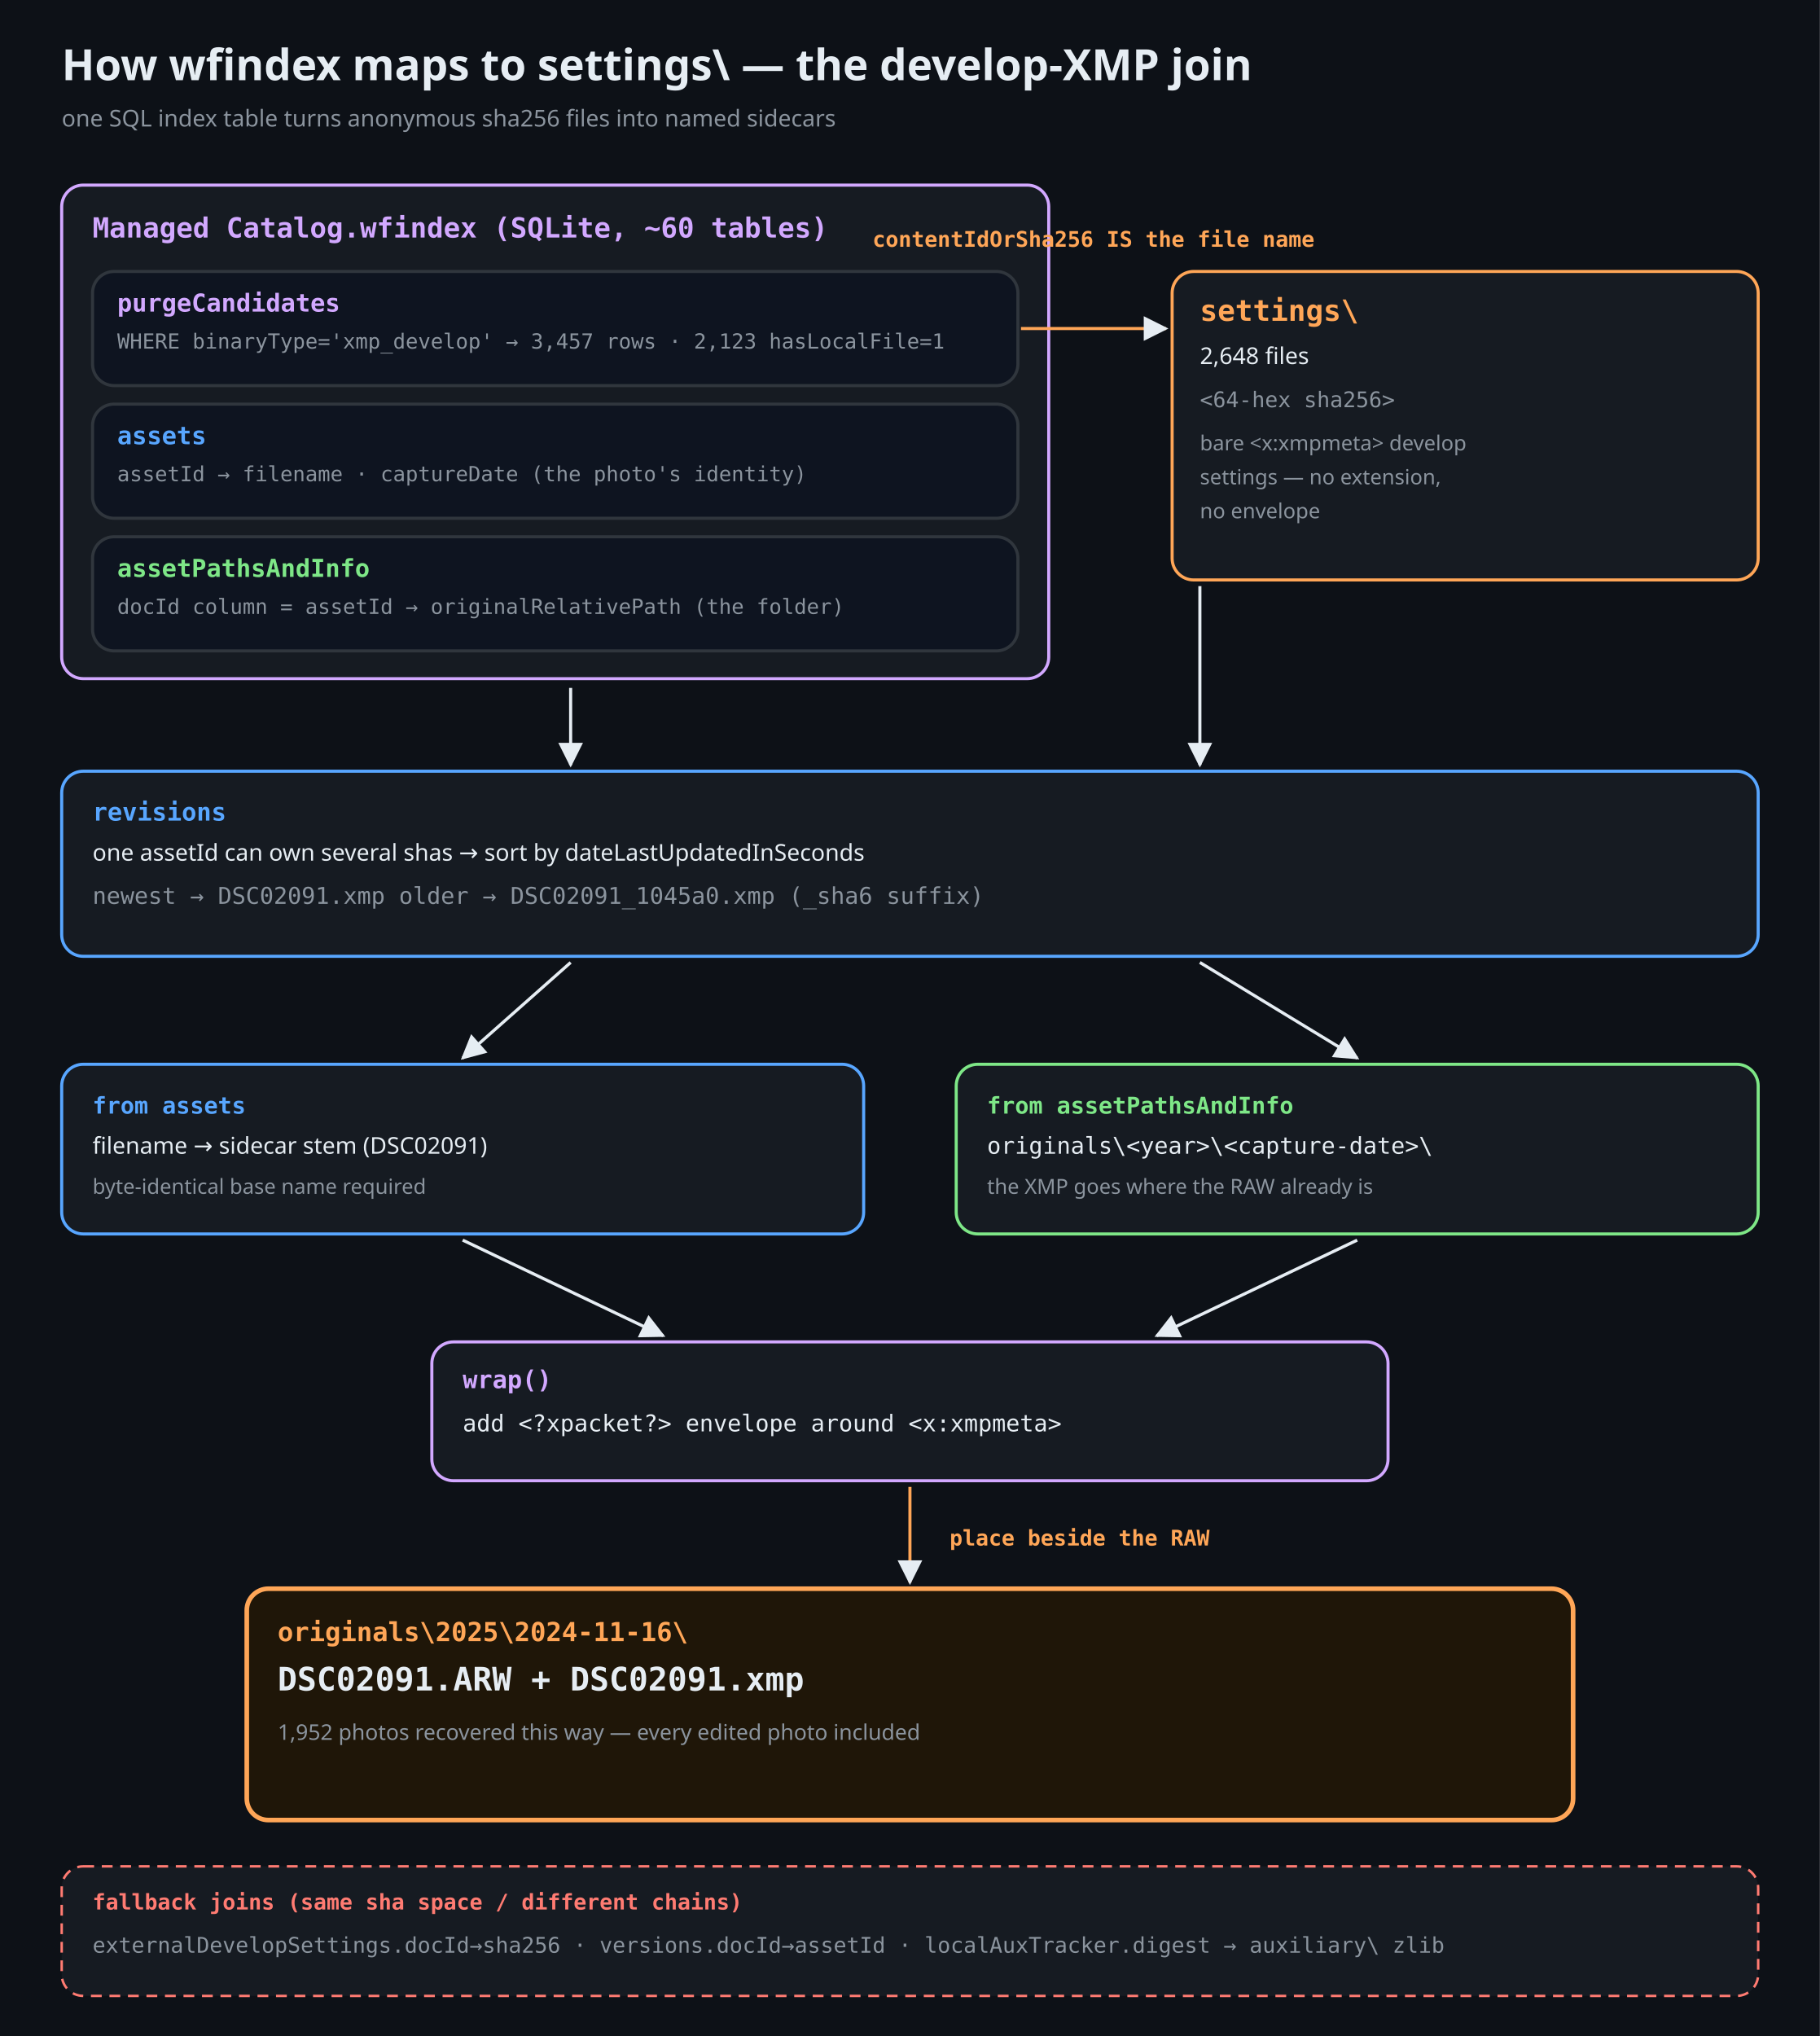
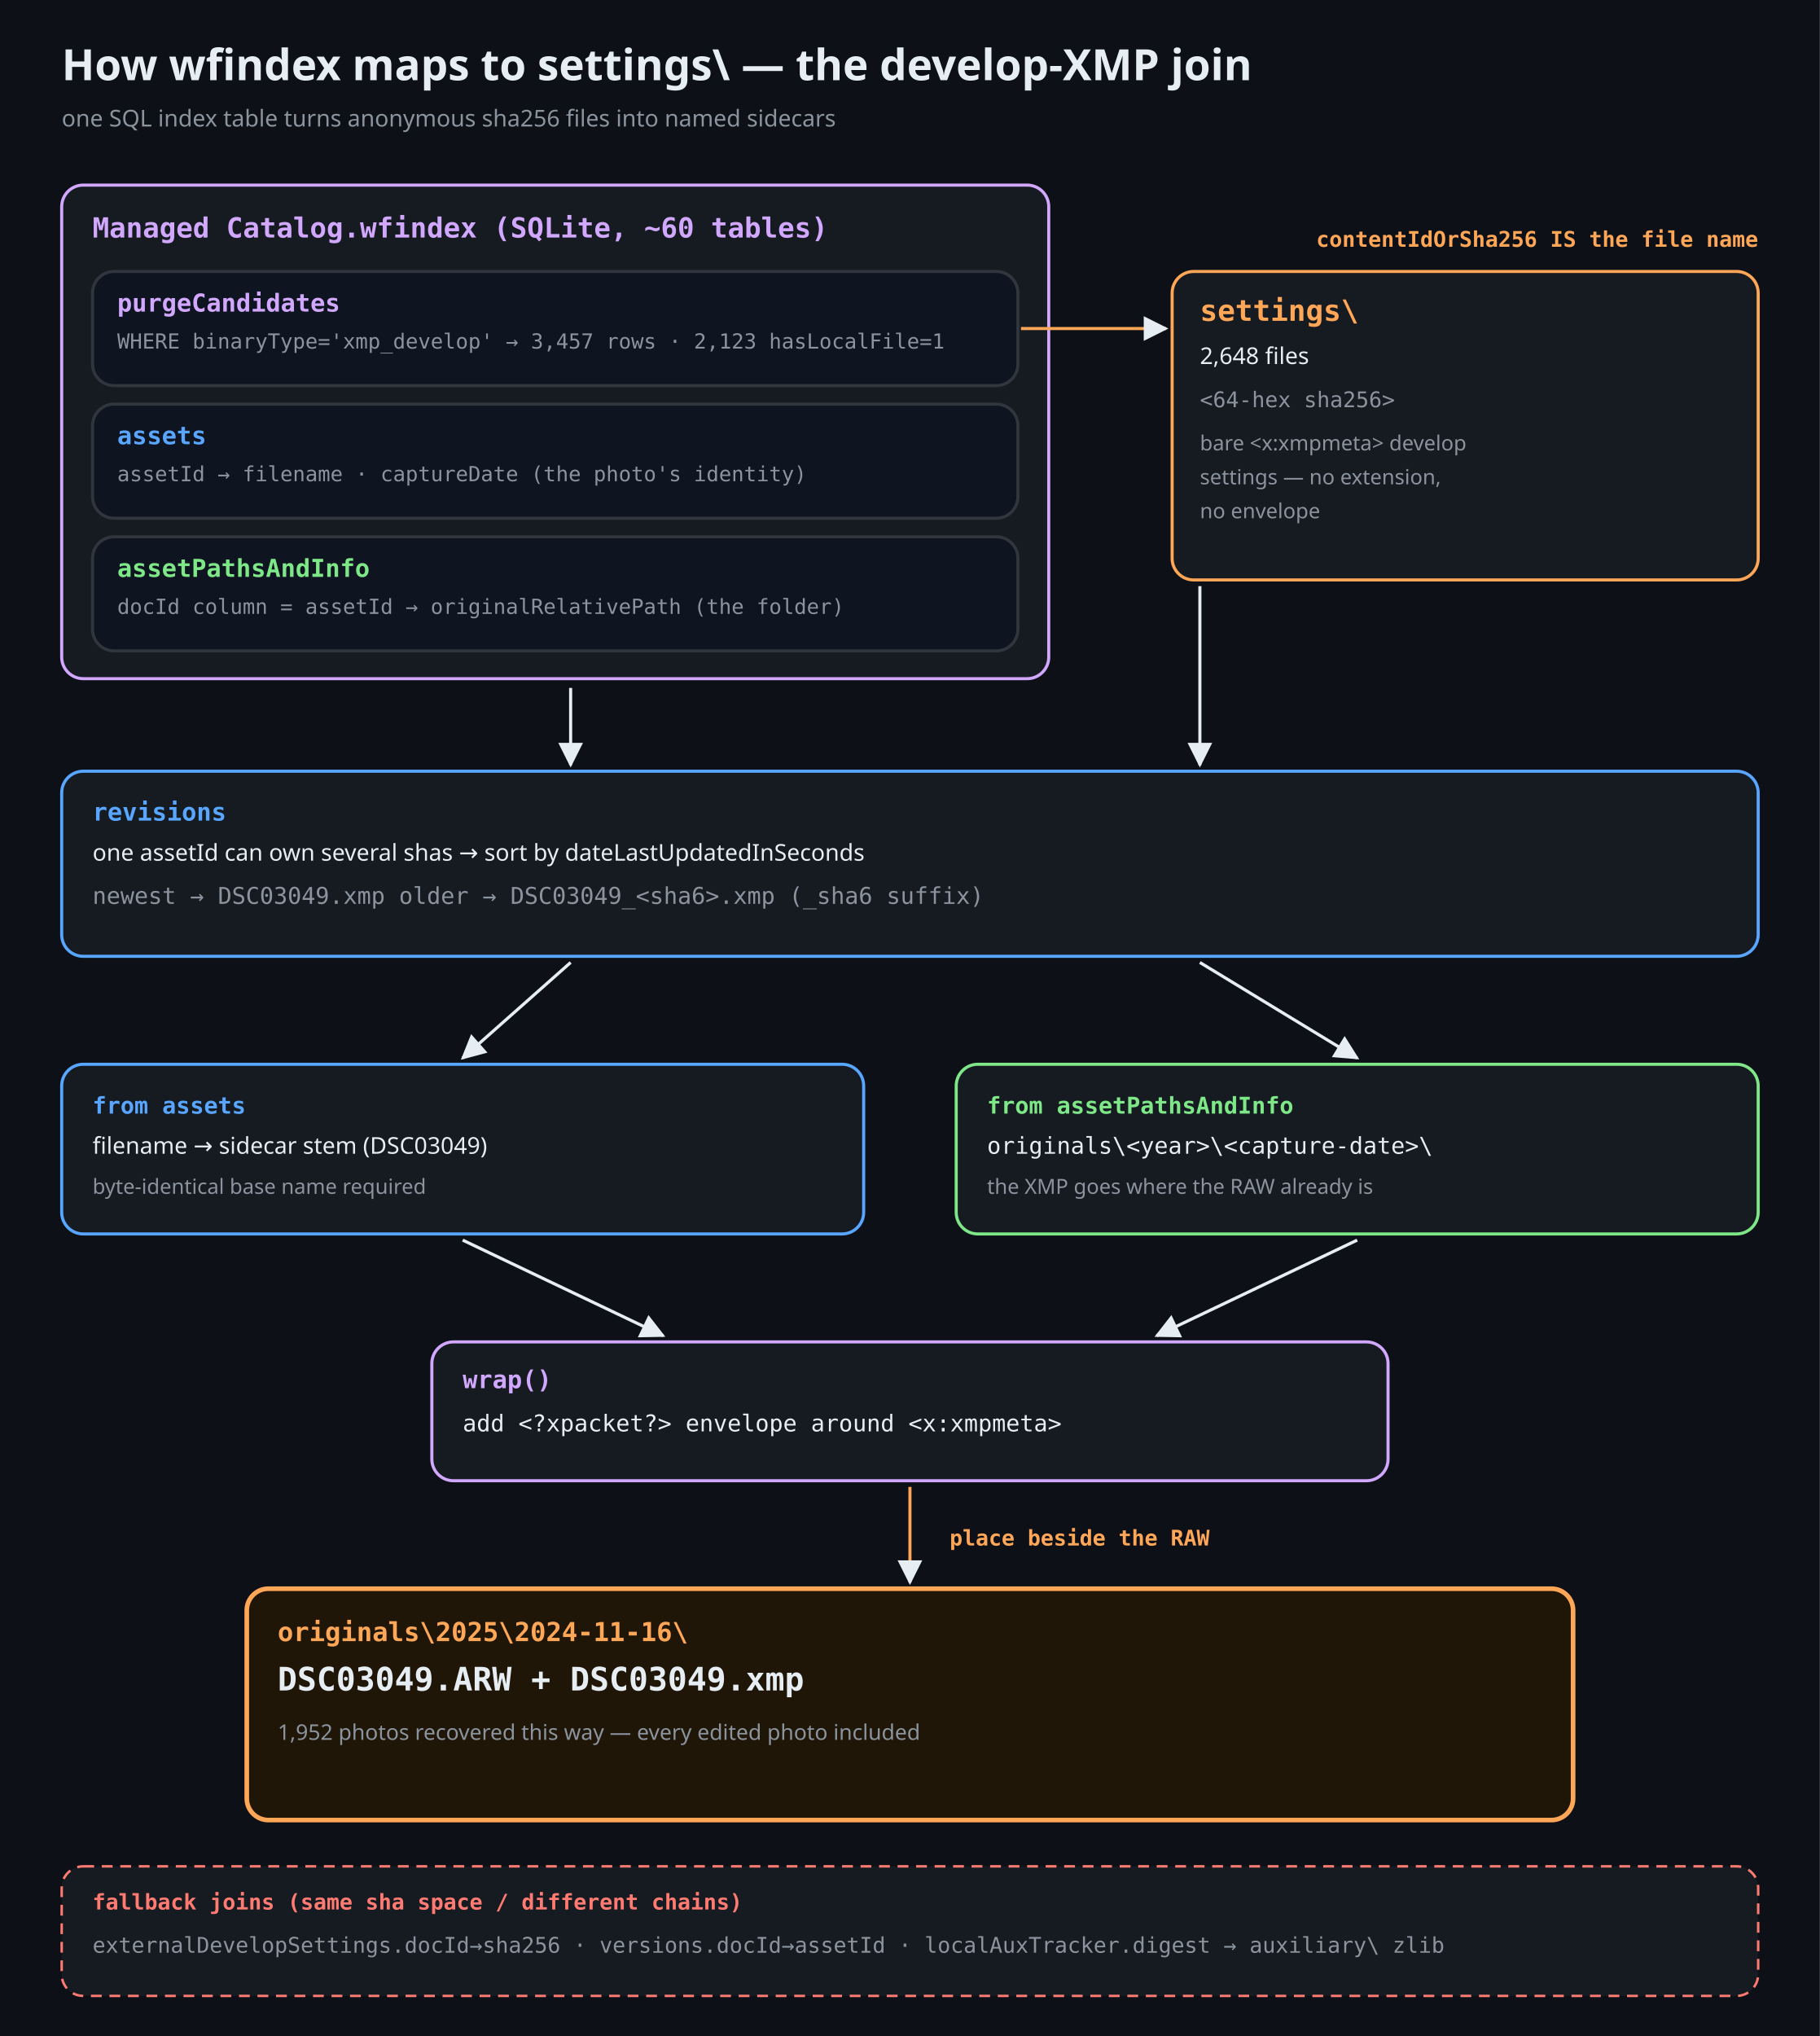
<svg xmlns="http://www.w3.org/2000/svg" width="1180" height="1320" viewBox="0 0 1180 1320" font-family="'Segoe UI', sans-serif">
  <rect width="1180" height="1320" fill="#0d1117" />
  <defs>
    <marker id="arr" viewBox="0 0 10 10" refX="9" refY="5" markerWidth="8" markerHeight="8" orient="auto-start-reverse">
      <path d="M 0 0 L 10 5 L 0 10 z" fill="#e6edf3" />
    </marker>
  </defs>
  <text x="40" y="52" font-size="28" fill="#e6edf3" font-family="'Segoe UI', sans-serif" font-weight="bold" text-anchor="start">How wfindex maps to settings\ — the develop-XMP join</text>
  <text x="40" y="82" font-size="15" fill="#8b949e" font-family="'Segoe UI', sans-serif" font-weight="normal" text-anchor="start">one SQL index table turns anonymous sha256 files into named sidecars</text>
  <rect x="40" y="120" width="640" height="320" rx="14" fill="#161b22" stroke="#d2a8ff" stroke-width="2" />
  <text x="60" y="154" font-size="18" fill="#d2a8ff" font-family="Consolas, 'Cascadia Mono', monospace" font-weight="bold" text-anchor="start">Managed Catalog.wfindex  (SQLite, ~60 tables)</text>
  <rect x="60" y="176" width="600" height="74" rx="14" fill="#0e1420" stroke="#30363d" stroke-width="2" />
  <text x="76" y="202" font-size="16" fill="#d2a8ff" font-family="Consolas, 'Cascadia Mono', monospace" font-weight="bold" text-anchor="start">purgeCandidates</text>
  <text x="76" y="226" font-size="13.5" fill="#8b949e" font-family="Consolas, 'Cascadia Mono', monospace" font-weight="normal" text-anchor="start">WHERE binaryType='xmp_develop'  →  3,457 rows · 2,123 hasLocalFile=1</text>
  <rect x="60" y="262" width="600" height="74" rx="14" fill="#0e1420" stroke="#30363d" stroke-width="2" />
  <text x="76" y="288" font-size="16" fill="#58a6ff" font-family="Consolas, 'Cascadia Mono', monospace" font-weight="bold" text-anchor="start">assets</text>
  <text x="76" y="312" font-size="13.5" fill="#8b949e" font-family="Consolas, 'Cascadia Mono', monospace" font-weight="normal" text-anchor="start">assetId  →  filename · captureDate   (the photo's identity)</text>
  <rect x="60" y="348" width="600" height="74" rx="14" fill="#0e1420" stroke="#30363d" stroke-width="2" />
  <text x="76" y="374" font-size="16" fill="#7ee787" font-family="Consolas, 'Cascadia Mono', monospace" font-weight="bold" text-anchor="start">assetPathsAndInfo</text>
  <text x="76" y="398" font-size="13.5" fill="#8b949e" font-family="Consolas, 'Cascadia Mono', monospace" font-weight="normal" text-anchor="start">docId column = assetId  →  originalRelativePath   (the folder)</text>
  <rect x="760" y="176" width="380" height="200" rx="14" fill="#161b22" stroke="#ffa657" stroke-width="2" />
  <text x="778" y="208" font-size="19" fill="#ffa657" font-family="Consolas, 'Cascadia Mono', monospace" font-weight="bold" text-anchor="start">settings\</text>
  <text x="778" y="236" font-size="15" fill="#e6edf3" font-family="'Segoe UI', sans-serif" font-weight="normal" text-anchor="start">2,648 files</text>
  <text x="778" y="264" font-size="14" fill="#8b949e" font-family="Consolas, 'Cascadia Mono', monospace" font-weight="normal" text-anchor="start">&lt;64-hex sha256&gt;</text>
  <text x="778" y="292" font-size="13.5" fill="#8b949e" font-family="'Segoe UI', sans-serif" font-weight="normal" text-anchor="start">bare &lt;x:xmpmeta&gt; develop</text>
  <text x="778" y="314" font-size="13.5" fill="#8b949e" font-family="'Segoe UI', sans-serif" font-weight="normal" text-anchor="start">settings — no extension,</text>
  <text x="778" y="336" font-size="13.5" fill="#8b949e" font-family="'Segoe UI', sans-serif" font-weight="normal" text-anchor="start">no envelope</text>
  <line x1="662" y1="213" x2="756" y2="213" stroke="#ffa657" stroke-width="2" marker-end="url(#arr)" />
-   <text x="709" y="160" font-size="14" fill="#ffa657" font-family="Consolas, 'Cascadia Mono', monospace" font-weight="bold" text-anchor="middle">contentIdOrSha256  IS  the file name</text>
+   <text x="1140" y="160" font-size="14" fill="#ffa657" font-family="Consolas, 'Cascadia Mono', monospace" font-weight="bold" text-anchor="end">contentIdOrSha256  IS  the file name</text>
  <rect x="40" y="500" width="1100" height="120" rx="14" fill="#161b22" stroke="#58a6ff" stroke-width="2" />
  <text x="60" y="532" font-size="16" fill="#58a6ff" font-family="Consolas, 'Cascadia Mono', monospace" font-weight="bold" text-anchor="start">revisions</text>
  <text x="60" y="558" font-size="15" fill="#e6edf3" font-family="'Segoe UI', sans-serif" font-weight="normal" text-anchor="start">one assetId can own several shas  →  sort by dateLastUpdatedInSeconds</text>
-   <text x="60" y="586" font-size="15" fill="#8b949e" font-family="Consolas, 'Cascadia Mono', monospace" font-weight="normal" text-anchor="start">newest → DSC02091.xmp          older → DSC02091_1045a0.xmp (_sha6 suffix)</text>
+   <text x="60" y="586" font-size="15" fill="#8b949e" font-family="Consolas, 'Cascadia Mono', monospace" font-weight="normal" text-anchor="start">newest → DSC03049.xmp          older → DSC03049_&lt;sha6&gt;.xmp (_sha6 suffix)</text>
  <line x1="778" y1="380" x2="778" y2="496" stroke="#e6edf3" stroke-width="2" marker-end="url(#arr)" />
  <line x1="370" y1="446" x2="370" y2="496" stroke="#e6edf3" stroke-width="2" marker-end="url(#arr)" />
  <rect x="40" y="690" width="520" height="110" rx="14" fill="#161b22" stroke="#58a6ff" stroke-width="2" />
  <text x="60" y="722" font-size="15" fill="#58a6ff" font-family="Consolas, 'Cascadia Mono', monospace" font-weight="bold" text-anchor="start">from assets</text>
-   <text x="60" y="748" font-size="15" fill="#e6edf3" font-family="'Segoe UI', sans-serif" font-weight="normal" text-anchor="start">filename → sidecar stem (DSC02091)</text>
+   <text x="60" y="748" font-size="15" fill="#e6edf3" font-family="'Segoe UI', sans-serif" font-weight="normal" text-anchor="start">filename → sidecar stem (DSC03049)</text>
  <text x="60" y="774" font-size="13.5" fill="#8b949e" font-family="'Segoe UI', sans-serif" font-weight="normal" text-anchor="start">byte-identical base name required</text>
  <rect x="620" y="690" width="520" height="110" rx="14" fill="#161b22" stroke="#7ee787" stroke-width="2" />
  <text x="640" y="722" font-size="15" fill="#7ee787" font-family="Consolas, 'Cascadia Mono', monospace" font-weight="bold" text-anchor="start">from assetPathsAndInfo</text>
  <text x="640" y="748" font-size="15" fill="#e6edf3" font-family="Consolas, 'Cascadia Mono', monospace" font-weight="normal" text-anchor="start">originals\&lt;year&gt;\&lt;capture-date&gt;\</text>
  <text x="640" y="774" font-size="13.5" fill="#8b949e" font-family="'Segoe UI', sans-serif" font-weight="normal" text-anchor="start">the XMP goes where the RAW already is</text>
  <line x1="370" y1="624" x2="300" y2="686" stroke="#e6edf3" stroke-width="2" marker-end="url(#arr)" />
  <line x1="778" y1="624" x2="880" y2="686" stroke="#e6edf3" stroke-width="2" marker-end="url(#arr)" />
  <rect x="280" y="870" width="620" height="90" rx="14" fill="#161b22" stroke="#d2a8ff" stroke-width="2" />
  <text x="300" y="900" font-size="16" fill="#d2a8ff" font-family="Consolas, 'Cascadia Mono', monospace" font-weight="bold" text-anchor="start">wrap()</text>
  <text x="300" y="928" font-size="15" fill="#e6edf3" font-family="Consolas, 'Cascadia Mono', monospace" font-weight="normal" text-anchor="start">add &lt;?xpacket?&gt; envelope around &lt;x:xmpmeta&gt;</text>
  <line x1="300" y1="804" x2="430" y2="866" stroke="#e6edf3" stroke-width="2" marker-end="url(#arr)" />
  <line x1="880" y1="804" x2="750" y2="866" stroke="#e6edf3" stroke-width="2" marker-end="url(#arr)" />
  <rect x="160" y="1030" width="860" height="150" rx="14" fill="#1f1608" stroke="#ffa657" stroke-width="3" />
  <text x="180" y="1064" font-size="17" fill="#ffa657" font-family="Consolas, 'Cascadia Mono', monospace" font-weight="bold" text-anchor="start">originals\2025\2024-11-16\</text>
-   <text x="180" y="1096" font-size="21" fill="#e6edf3" font-family="Consolas, 'Cascadia Mono', monospace" font-weight="bold" text-anchor="start">DSC02091.ARW   +   DSC02091.xmp</text>
+   <text x="180" y="1096" font-size="21" fill="#e6edf3" font-family="Consolas, 'Cascadia Mono', monospace" font-weight="bold" text-anchor="start">DSC03049.ARW   +   DSC03049.xmp</text>
  <text x="180" y="1128" font-size="14" fill="#8b949e" font-family="'Segoe UI', sans-serif" font-weight="normal" text-anchor="start">1,952 photos recovered this way — every edited photo included</text>
  <line x1="590" y1="964" x2="590" y2="1026" stroke="#ffa657" stroke-width="2" marker-end="url(#arr)" />
  <text x="700" y="1002" font-size="14" fill="#ffa657" font-family="Consolas, 'Cascadia Mono', monospace" font-weight="bold" text-anchor="middle">place beside the RAW</text>
  <rect x="40" y="1210" width="1100" height="84" rx="14" fill="#161b22" stroke="#ff7b72" stroke-width="1.6" stroke-dasharray="7 5" />
  <text x="60" y="1238" font-size="14" fill="#ff7b72" font-family="Consolas, 'Cascadia Mono', monospace" font-weight="bold" text-anchor="start">fallback joins (same sha space / different chains)</text>
  <text x="60" y="1266" font-size="14" fill="#8b949e" font-family="Consolas, 'Cascadia Mono', monospace" font-weight="normal" text-anchor="start">externalDevelopSettings.docId→sha256 · versions.docId→assetId · localAuxTracker.digest → auxiliary\ zlib</text>
</svg>
